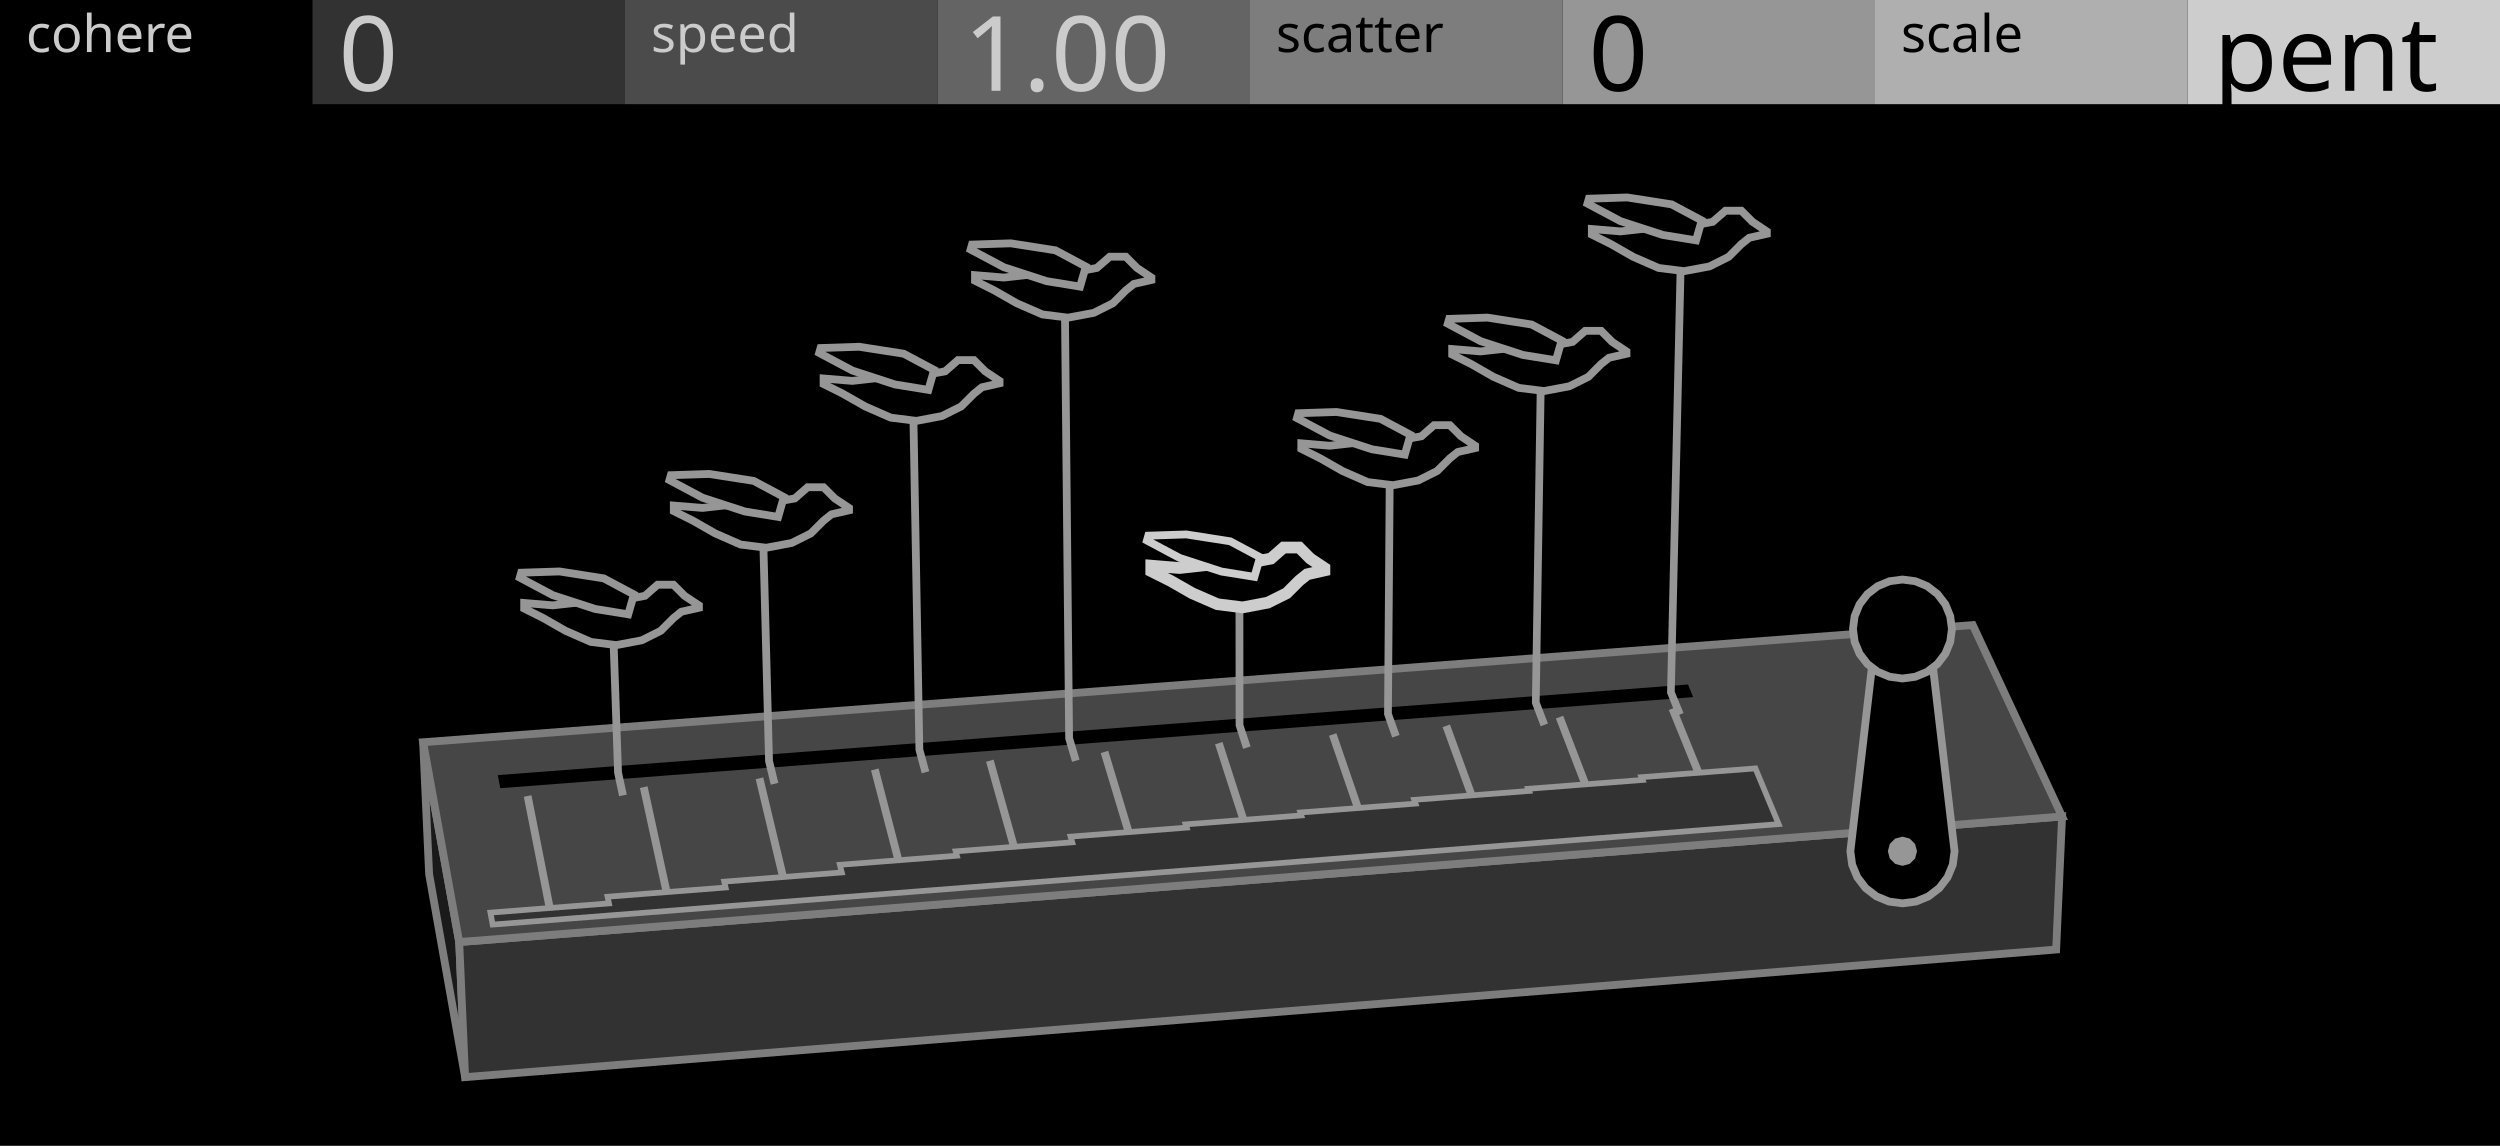
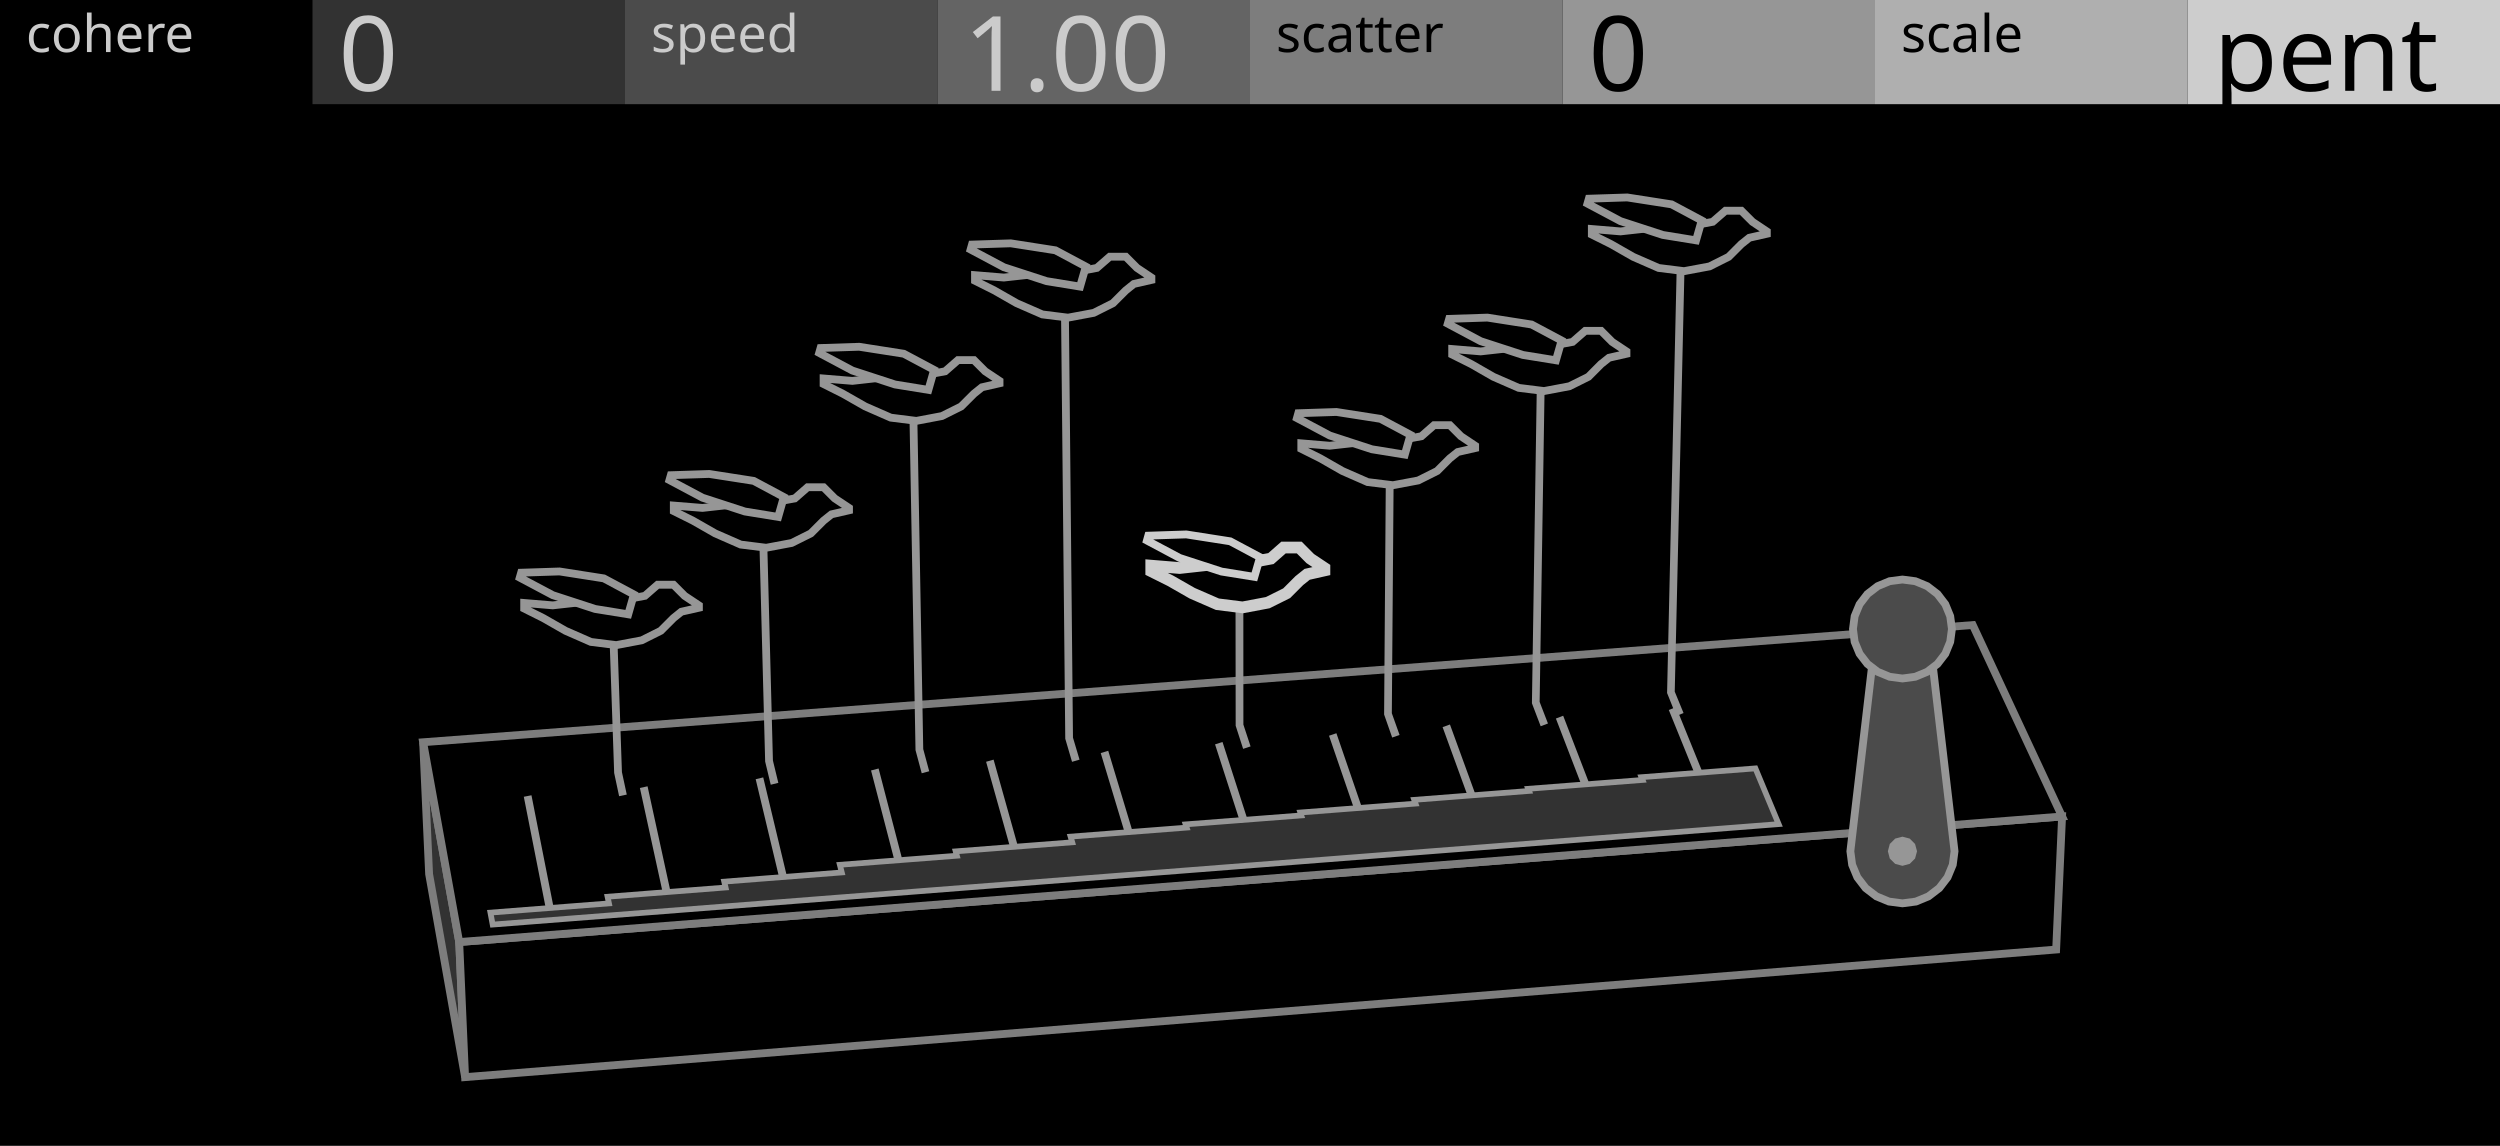
<svg xmlns="http://www.w3.org/2000/svg" width="480" height="220" viewBox="0 0 480 220">
  <g id="preview_canvas">
    <rect x="0" y="0" width="480" height="220" fill="#000000" stroke="none" />
  </g>
  <g id="preview_header">
    <rect x="0" y="0" width="60" height="20" fill="#000000" stroke="none" />
    <rect x="60" y="0" width="60" height="20" fill="#323232" stroke="none" />
    <rect x="120" y="0" width="60" height="20" fill="#4B4B4B" stroke="none" />
    <rect x="180" y="0" width="60" height="20" fill="#646464" stroke="none" />
    <rect x="240" y="0" width="60" height="20" fill="#7D7D7D" stroke="none" />
    <rect x="300" y="0" width="60" height="20" fill="#969696" stroke="none" />
    <rect x="360" y="0" width="60" height="20" fill="#AFAFAF" stroke="none" />
    <rect x="420" y="0" width="60" height="20" fill="#CDCDCD" stroke="none" />
    <text transform="matrix(1 0 0 1 5 10)" fill="#CBCBCB" stroke="none" font-family="UniversNextPro-Light" font-size="10px">cohere</text>
    <text transform="matrix(1 0 0 1 125 10)" fill="#CBCBCB" stroke="none" font-family="UniversNextPro-Light" font-size="10px">speed</text>
    <text transform="matrix(1 0 0 1 245 10)" fill="#000000" stroke="none" font-family="UniversNextPro-Light" font-size="10px">scatter</text>
    <text transform="matrix(1 0 0 1 365 10)" fill="#000000" stroke="none" font-family="UniversNextPro-Light" font-size="10px">scale</text>
    <text transform="matrix(1 0 0 1 65 17.44)" fill="#CBCBCB" stroke="none" font-family="UniversNextPro-Light" font-size="20px">0</text>
    <text transform="matrix(1 0 0 1 185 17.44)" fill="#CBCBCB" stroke="none" font-family="UniversNextPro-Light" font-size="20px">1.00</text>
    <text transform="matrix(1 0 0 1 305 17.44)" fill="#000000" stroke="none" font-family="UniversNextPro-Light" font-size="20px">0</text>
    <text transform="matrix(1 0 0 1 425 17.44)" fill="#000000" stroke="none" font-family="UniversNextPro-Light" font-size="20px">pent</text>
  </g>
-   <path d="M 88.17 180.87 L 81.24 142.51 L 82.39 167.83 L 89.3 206.81 Z" fill="#1A1A1A" stroke="#7D7D7D" stroke-width="1.5" />
-   <path d="M 88.17 180.87 L 395.92 156.76 L 394.78 182.31 L 89.3 206.81 Z" fill="#323232" stroke="#7D7D7D" stroke-width="1.5" />
-   <path d="M 88.17 180.87 L 395.92 156.76 L 378.77 120.01 L 81.24 142.51 Z" fill="#464646" stroke="#7D7D7D" stroke-width="1.5" />
+   <path d="M 88.17 180.87 L 81.24 142.51 L 82.39 167.83 L 89.3 206.81 Z" fill="#323232" stroke="#7D7D7D" stroke-width="1.5" />
+   <path d="M 88.17 180.87 L 395.92 156.76 L 394.78 182.31 L 89.3 206.81 Z" fill="#000000" stroke="#7D7D7D" stroke-width="1.5" />
+   <path d="M 88.17 180.87 L 395.92 156.76 L 378.77 120.01 L 81.24 142.51 Z" fill="#000000" stroke="#7D7D7D" stroke-width="1.5" />
  <path d="M 96.05 151.33 L 325.09 133.85 L 324.1 131.42 L 95.57 148.82 Z" fill="#000000" stroke="none" stroke-width="0" />
  <path d="M 106.61 175.83 L 102.04 152.69 L 100.57 152.98 L 105.13 176.12 Z" fill="#969696" stroke="none" stroke-width="0" />
  <path d="M 129.36 174.04 L 124.33 150.97 L 122.86 151.29 L 127.89 174.36 Z" fill="#969696" stroke="none" stroke-width="0" />
  <path d="M 152.04 172.25 L 146.54 149.26 L 145.09 149.61 L 150.58 172.6 Z" fill="#969696" stroke="none" stroke-width="0" />
  <path d="M 174.65 170.47 L 168.69 147.55 L 167.24 147.93 L 173.2 170.85 Z" fill="#969696" stroke="none" stroke-width="0" />
  <path d="M 197.18 168.7 L 190.77 145.85 L 189.33 146.26 L 195.74 169.1 Z" fill="#969696" stroke="none" stroke-width="0" />
  <path d="M 219.65 166.93 L 212.78 144.15 L 211.34 144.59 L 218.21 167.36 Z" fill="#969696" stroke="none" stroke-width="0" />
  <path d="M 242.04 165.16 L 234.72 142.46 L 233.29 142.92 L 240.61 165.62 Z" fill="#969696" stroke="none" stroke-width="0" />
  <path d="M 264.36 163.41 L 256.59 140.78 L 255.17 141.26 L 262.94 163.89 Z" fill="#969696" stroke="none" stroke-width="0" />
  <path d="M 286.61 161.66 L 278.39 139.1 L 276.98 139.61 L 285.2 162.17 Z" fill="#969696" stroke="none" stroke-width="0" />
  <path d="M 308.79 159.91 L 300.13 137.42 L 298.73 137.96 L 307.39 160.45 Z" fill="#969696" stroke="none" stroke-width="0" />
  <path d="M 330.9 158.17 L 321.8 135.75 L 320.41 136.32 L 329.51 158.73 Z" fill="#969696" stroke="none" stroke-width="0" />
  <path d="M 94.59 177.52 L 341.5 158.23 L 337.04 147.53 L 315.16 149.22 L 315.37 149.75 L 293.41 151.45 L 293.57 151.86 L 271.53 153.57 L 271.78 154.29 L 249.66 156 L 249.84 156.56 L 227.64 158.28 L 227.84 158.9 L 205.55 160.63 L 205.87 161.72 L 183.49 163.46 L 183.72 164.3 L 161.25 166.04 L 161.62 167.51 L 139.05 169.27 L 139.31 170.4 L 116.65 172.17 L 116.92 173.45 L 94.16 175.22 Z" fill="#323232" stroke="#969696" stroke-width="1.1" />
-   <path d="M 375.27 163.44 L 374.93 166.03 L 373.93 168.44 L 372.34 170.51 L 370.27 172.1 L 367.86 173.1 L 365.27 173.44 L 362.68 173.1 L 360.27 172.1 L 358.2 170.51 L 356.61 168.44 L 355.61 166.03 L 355.27 163.44 L 360.27 120.77 L 370.27 120.77 Z" fill="#000000" stroke="#969696" stroke-width="1.5" />
+   <path d="M 375.27 163.44 L 374.93 166.03 L 373.93 168.44 L 372.34 170.51 L 370.27 172.1 L 367.86 173.1 L 365.27 173.44 L 362.68 173.1 L 360.27 172.1 L 358.2 170.51 L 356.61 168.44 L 355.61 166.03 L 355.27 163.44 L 360.27 120.77 L 370.27 120.77 Z" fill="#4B4B4B" stroke="#969696" stroke-width="1.5" />
  <path d="M 368.07 163.44 L 367.69 164.84 L 366.67 165.86 L 365.27 166.24 L 363.87 165.86 L 362.84 164.84 L 362.47 163.44 L 362.84 162.04 L 363.87 161.01 L 365.27 160.64 L 366.67 161.01 L 367.69 162.04 Z" fill="#969696" stroke="none" stroke-width="0" />
-   <path d="M 374.77 120.77 L 374.44 123.23 L 373.5 125.52 L 371.99 127.48 L 370.02 128.99 L 367.73 129.94 L 365.27 130.27 L 362.81 129.94 L 360.52 128.99 L 358.55 127.48 L 357.04 125.52 L 356.09 123.23 L 355.77 120.77 L 356.09 118.31 L 357.04 116.02 L 358.55 114.05 L 360.52 112.54 L 362.81 111.59 L 365.27 111.27 L 367.73 111.59 L 370.02 112.54 L 371.99 114.05 L 373.5 116.02 L 374.44 118.31 Z" fill="#000000" stroke="#969696" stroke-width="1.5" />
+   <path d="M 374.77 120.77 L 374.44 123.23 L 373.5 125.52 L 371.99 127.48 L 370.02 128.99 L 367.73 129.94 L 365.27 130.27 L 362.81 129.94 L 360.52 128.99 L 358.55 127.48 L 357.04 125.52 L 356.09 123.23 L 355.77 120.77 L 356.09 118.31 L 357.04 116.02 L 358.55 114.05 L 360.52 112.54 L 362.81 111.59 L 365.27 111.27 L 367.73 111.59 L 370.02 112.54 L 371.99 114.05 L 373.5 116.02 L 374.44 118.31 Z" fill="#4B4B4B" stroke="#969696" stroke-width="1.5" />
  <path d="M 120.34 152.56 L 119.41 148.24 L 118.47 120.78 L 116.97 120.83 L 117.92 148.42 L 118.87 152.87 Z" fill="#969696" stroke="none" stroke-width="0" />
  <path d="M 149.44 150.31 L 148.4 146.02 L 147.25 102.09 L 145.75 102.13 L 146.91 146.22 L 147.98 150.67 Z" fill="#969696" stroke="none" stroke-width="0" />
  <path d="M 178.41 148.08 L 177.26 143.82 L 176.08 77.72 L 174.58 77.75 L 175.78 144.03 L 176.97 148.47 Z" fill="#969696" stroke="none" stroke-width="0" />
  <path d="M 207.27 145.85 L 206.01 141.62 L 205.2 57.9 L 203.7 57.92 L 204.53 141.84 L 205.83 146.27 Z" fill="#969696" stroke="none" stroke-width="0" />
  <path d="M 240.11 143.31 L 238.73 139.12 L 238.72 113.6 L 237.22 113.6 L 237.25 139.35 L 238.68 143.78 Z" fill="#969696" stroke="none" stroke-width="0" />
  <path d="M 268.72 141.11 L 267.23 136.94 L 267.59 90.13 L 266.09 90.12 L 265.75 137.19 L 267.3 141.61 Z" fill="#969696" stroke="none" stroke-width="0" />
  <path d="M 297.21 138.91 L 295.61 134.77 L 296.6 72.05 L 295.1 72.02 L 294.13 135.03 L 295.81 139.44 Z" fill="#969696" stroke="none" stroke-width="0" />
  <path d="M 323.24 136.9 L 321.55 132.79 L 323.48 49.03 L 321.98 48.99 L 320.08 133.06 L 321.85 137.47 Z" fill="#969696" stroke="none" stroke-width="0" />
  <path d="M 134.19 116.23 L 134.19 116.69 L 130.83 117.45 L 129.31 118.67 L 126.87 121.11 L 123.21 122.94 L 118.33 123.86 L 113.45 123.25 L 108.57 121.11 L 104.3 118.67 L 100.64 116.84 L 100.64 115.77 L 106.13 116.23 L 111.62 115.62 L 117.11 115.01 L 121.38 114.86 L 123.82 114.4 L 126.26 112.27 L 129.31 112.27 L 131.44 114.4 Z" fill="#000000" stroke="#969696" stroke-width="1.5" />
  <path d="M 120.62 117.95 L 114.25 116.92 L 106.13 114.27 L 99.79 110.9 L 100.06 109.96 L 107.43 109.72 L 115.93 111.05 L 121.71 114.14 Z" fill="#000000" stroke="#969696" stroke-width="1.5" />
  <path d="M 163.01 97.52 L 163.01 97.98 L 159.65 98.75 L 158.12 99.97 L 155.67 102.42 L 152 104.25 L 147.11 105.17 L 142.22 104.56 L 137.33 102.42 L 133.04 99.97 L 129.37 98.14 L 129.37 97.07 L 134.88 97.52 L 140.38 96.91 L 145.89 96.3 L 150.17 96.15 L 152.61 95.69 L 155.06 93.55 L 158.12 93.55 L 160.26 95.69 Z" fill="#000000" stroke="#969696" stroke-width="1.5" />
  <path d="M 149.41 99.25 L 143.02 98.21 L 134.88 95.56 L 128.53 92.18 L 128.8 91.24 L 136.18 91 L 144.71 92.33 L 150.5 95.43 Z" fill="#000000" stroke="#969696" stroke-width="1.5" />
  <path d="M 191.91 73.13 L 191.91 73.59 L 188.53 74.36 L 187 75.59 L 184.54 78.04 L 180.85 79.88 L 175.94 80.81 L 171.03 80.19 L 166.12 78.04 L 161.82 75.59 L 158.13 73.74 L 158.13 72.67 L 163.66 73.13 L 169.19 72.51 L 174.71 71.9 L 179.01 71.75 L 181.47 71.29 L 183.93 69.14 L 187 69.14 L 189.15 71.29 Z" fill="#000000" stroke="#969696" stroke-width="1.5" />
  <path d="M 178.25 74.86 L 171.84 73.82 L 163.66 71.15 L 157.28 67.76 L 157.55 66.82 L 164.97 66.58 L 173.53 67.92 L 179.35 71.02 Z" fill="#000000" stroke="#969696" stroke-width="1.5" />
  <path d="M 221.07 53.29 L 221.07 53.75 L 217.69 54.52 L 216.15 55.76 L 213.68 58.22 L 209.99 60.07 L 205.06 60.99 L 200.13 60.37 L 195.21 58.22 L 190.9 55.76 L 187.2 53.91 L 187.2 52.83 L 192.74 53.29 L 198.29 52.68 L 203.83 52.06 L 208.14 51.91 L 210.6 51.44 L 213.07 49.29 L 216.15 49.29 L 218.3 51.44 Z" fill="#000000" stroke="#969696" stroke-width="1.5" />
  <path d="M 207.37 55.03 L 200.94 53.98 L 192.74 51.31 L 186.35 47.91 L 186.62 46.96 L 194.06 46.72 L 202.64 48.06 L 208.48 51.18 Z" fill="#000000" stroke="#969696" stroke-width="1.5" />
  <path d="M 254.29 109.06 L 254.29 109.52 L 250.97 110.27 L 249.46 111.48 L 247.04 113.9 L 243.41 115.71 L 238.58 116.62 L 233.74 116.01 L 228.9 113.9 L 224.67 111.48 L 221.04 109.67 L 221.04 108.61 L 226.49 109.06 L 231.93 108.46 L 237.37 107.85 L 241.6 107.7 L 244.02 107.25 L 246.43 105.13 L 249.46 105.13 L 251.57 107.25 Z" fill="#000000" stroke="#CDCDCD" stroke-width="2.25" />
  <path d="M 240.84 110.76 L 234.53 109.74 L 226.48 107.12 L 220.21 103.78 L 220.47 102.85 L 227.77 102.61 L 236.2 103.93 L 241.93 106.99 Z" fill="#000000" stroke="#CDCDCD" stroke-width="1.5" />
  <path d="M 283.23 85.58 L 283.23 86.03 L 279.89 86.79 L 278.37 88 L 275.94 90.43 L 272.3 92.25 L 267.45 93.16 L 262.59 92.56 L 257.74 90.43 L 253.49 88 L 249.85 86.18 L 249.85 85.12 L 255.31 85.58 L 260.77 84.97 L 266.23 84.36 L 270.48 84.21 L 272.91 83.76 L 275.34 81.63 L 278.37 81.63 L 280.5 83.76 Z" fill="#000000" stroke="#969696" stroke-width="1.5" />
  <path d="M 269.72 87.29 L 263.39 86.26 L 255.31 83.62 L 249.01 80.27 L 249.27 79.34 L 256.6 79.1 L 265.06 80.42 L 270.81 83.49 Z" fill="#000000" stroke="#969696" stroke-width="1.5" />
  <path d="M 312.28 67.47 L 312.28 67.93 L 308.93 68.69 L 307.41 69.9 L 304.98 72.34 L 301.33 74.16 L 296.46 75.08 L 291.59 74.47 L 286.72 72.34 L 282.47 69.9 L 278.82 68.08 L 278.82 67.01 L 284.29 67.47 L 289.77 66.86 L 295.24 66.25 L 299.5 66.1 L 301.93 65.65 L 304.37 63.52 L 307.41 63.52 L 309.54 65.65 Z" fill="#000000" stroke="#969696" stroke-width="1.5" />
  <path d="M 298.74 69.18 L 292.39 68.15 L 284.29 65.51 L 277.97 62.15 L 278.24 61.22 L 285.59 60.98 L 294.07 62.31 L 299.83 65.38 Z" fill="#000000" stroke="#969696" stroke-width="1.5" />
  <path d="M 339.23 44.43 L 339.23 44.89 L 335.87 45.65 L 334.34 46.87 L 331.9 49.31 L 328.23 51.15 L 323.34 52.06 L 318.46 51.45 L 313.57 49.31 L 309.3 46.87 L 305.63 45.04 L 305.63 43.97 L 311.13 44.43 L 316.63 43.82 L 322.12 43.21 L 326.4 43.05 L 328.84 42.59 L 331.29 40.46 L 334.34 40.46 L 336.48 42.59 Z" fill="#000000" stroke="#969696" stroke-width="1.5" />
  <path d="M 325.64 46.15 L 319.26 45.11 L 311.13 42.46 L 304.79 39.09 L 305.06 38.15 L 312.43 37.91 L 320.95 39.24 L 326.73 42.33 Z" fill="#000000" stroke="#969696" stroke-width="1.5" />
</svg>
